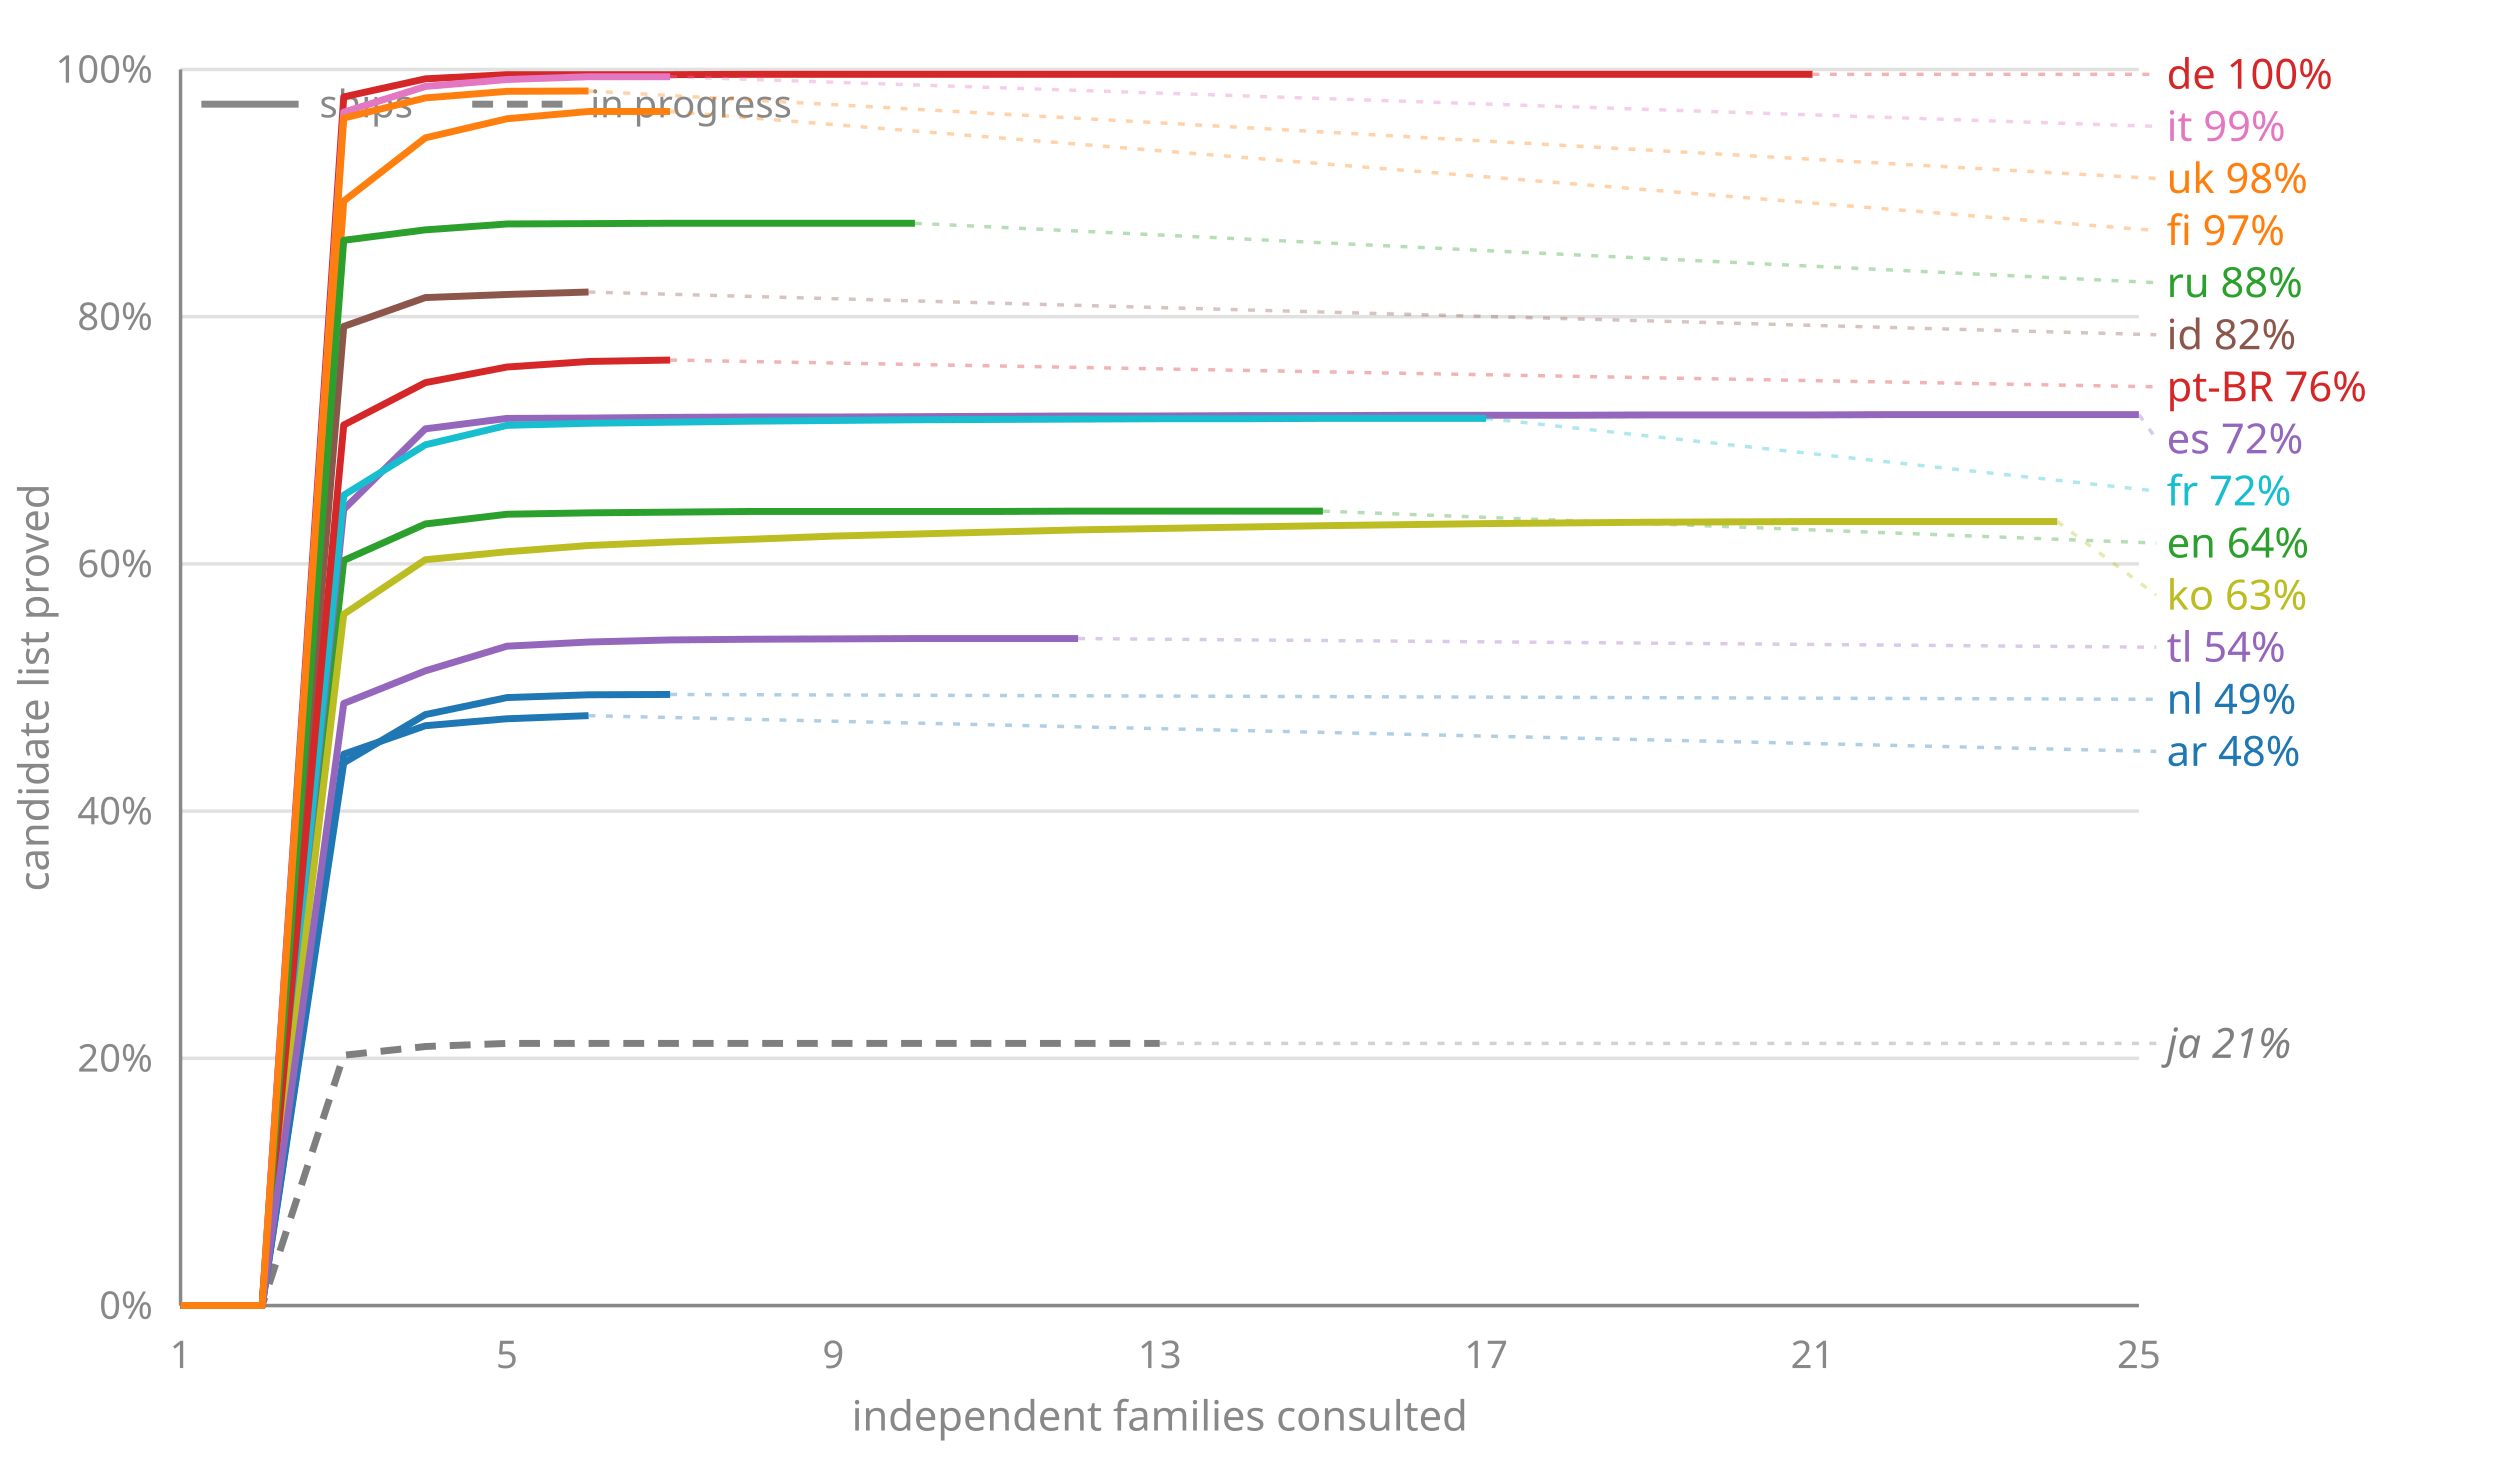
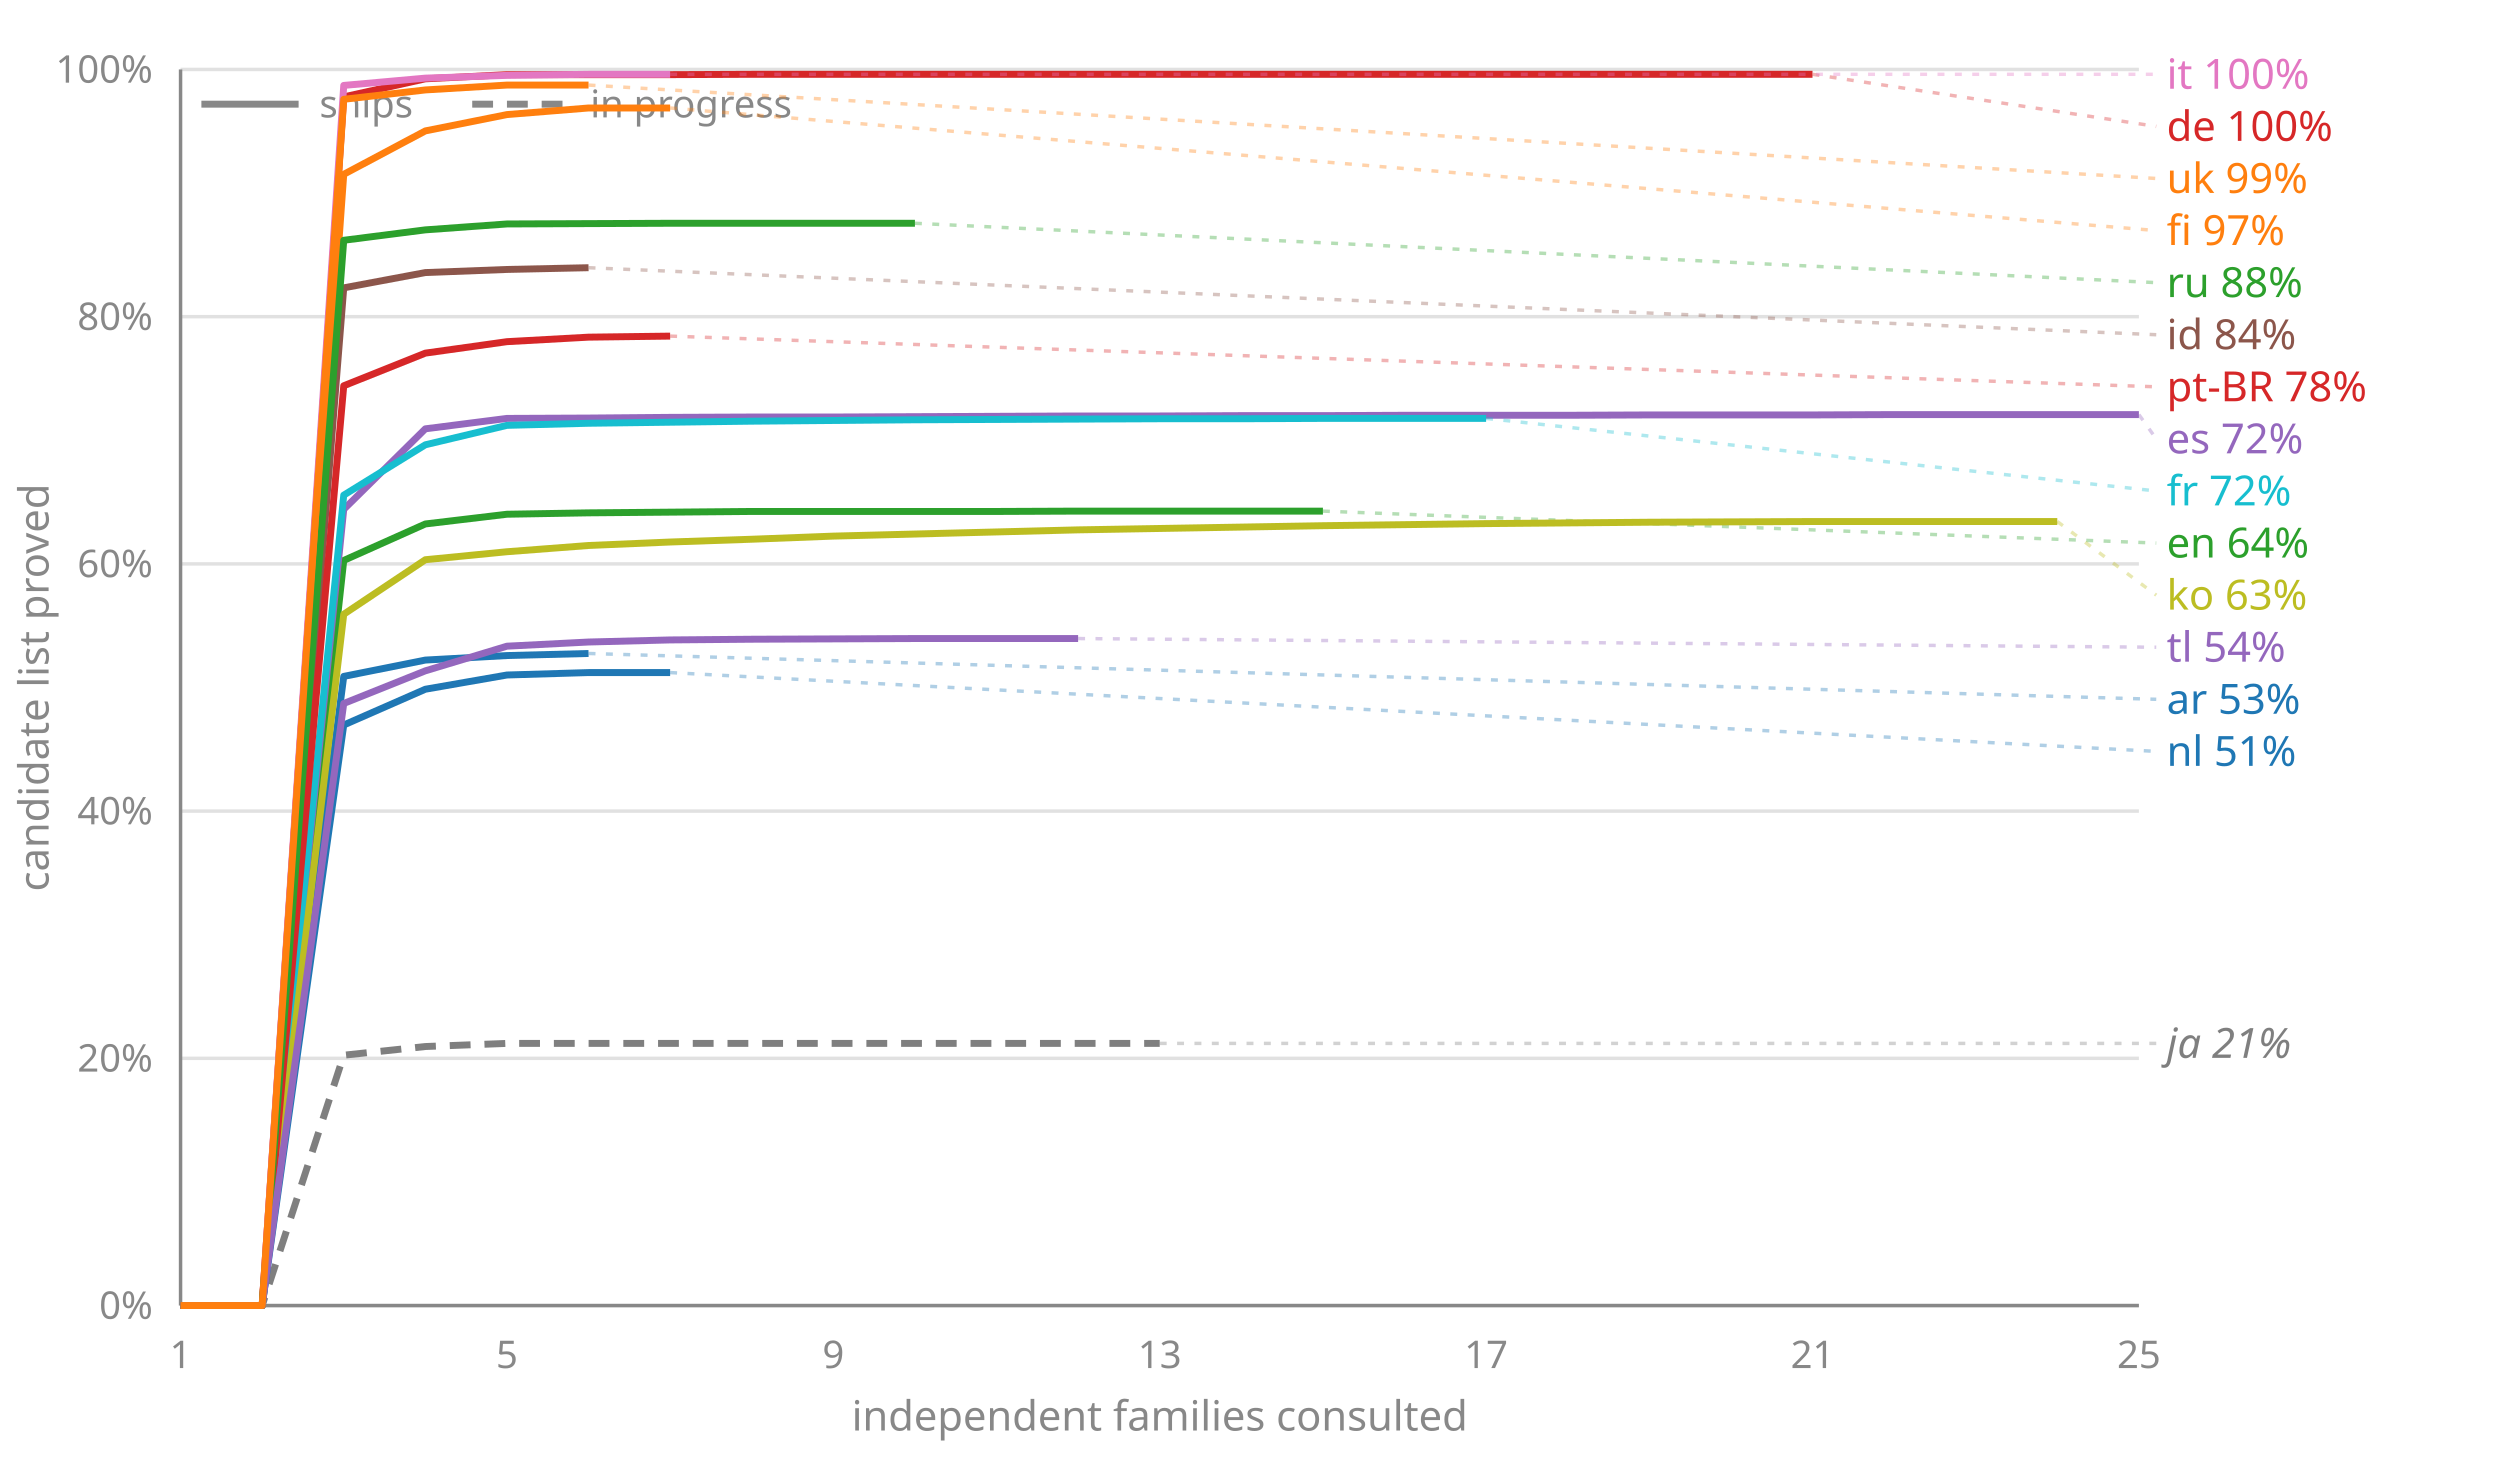
<svg xmlns="http://www.w3.org/2000/svg" width="720" height="420" viewBox="0 0 720 420" font-family="system-ui, sans-serif">
  <line x1="52" y1="376.0" x2="616" y2="376.0" stroke="#888" stroke-opacity="0.25" />
  <text x="44" y="376.0" fill="#888" font-size="11" text-anchor="end" dominant-baseline="middle">0%</text>
  <line x1="52" y1="304.8" x2="616" y2="304.8" stroke="#888" stroke-opacity="0.25" />
  <text x="44" y="304.8" fill="#888" font-size="11" text-anchor="end" dominant-baseline="middle">20%</text>
  <line x1="52" y1="233.6" x2="616" y2="233.6" stroke="#888" stroke-opacity="0.25" />
  <text x="44" y="233.6" fill="#888" font-size="11" text-anchor="end" dominant-baseline="middle">40%</text>
  <line x1="52" y1="162.4" x2="616" y2="162.4" stroke="#888" stroke-opacity="0.25" />
  <text x="44" y="162.4" fill="#888" font-size="11" text-anchor="end" dominant-baseline="middle">60%</text>
  <line x1="52" y1="91.2" x2="616" y2="91.2" stroke="#888" stroke-opacity="0.25" />
  <text x="44" y="91.2" fill="#888" font-size="11" text-anchor="end" dominant-baseline="middle">80%</text>
  <line x1="52" y1="20.0" x2="616" y2="20.0" stroke="#888" stroke-opacity="0.25" />
  <text x="44" y="20.0" fill="#888" font-size="11" text-anchor="end" dominant-baseline="middle">100%</text>
  <line x1="52" y1="20" x2="52" y2="376" stroke="#888" />
  <line x1="52" y1="376" x2="616" y2="376" stroke="#888" />
  <text x="52.0" y="394" fill="#888" font-size="11" text-anchor="middle">1</text>
  <text x="146.0" y="394" fill="#888" font-size="11" text-anchor="middle">5</text>
  <text x="240.0" y="394" fill="#888" font-size="11" text-anchor="middle">9</text>
  <text x="334.0" y="394" fill="#888" font-size="11" text-anchor="middle">13</text>
  <text x="428.0" y="394" fill="#888" font-size="11" text-anchor="middle">17</text>
  <text x="522.0" y="394" fill="#888" font-size="11" text-anchor="middle">21</text>
  <text x="616.0" y="394" fill="#888" font-size="11" text-anchor="middle">25</text>
  <text x="334" y="412" fill="#888" font-size="12" text-anchor="middle">independent families consulted</text>
  <text x="14" y="198" fill="#888" font-size="12" text-anchor="middle" transform="rotate(-90 14 198)">candidate list proved</text>
  <line x1="58" y1="30" x2="86" y2="30" stroke="#888" stroke-width="2" />
  <text x="92" y="30" fill="#888" font-size="11" dominant-baseline="middle">ships</text>
  <line x1="136" y1="30" x2="164" y2="30" stroke="#888" stroke-width="2" stroke-dasharray="6 4" />
  <text x="170" y="30" fill="#888" font-size="11" dominant-baseline="middle">in progress</text>
-   <polyline points="52.0,376.0 75.5,376.0 99.0,217.2 122.5,209.0 146.0,207.0 169.5,206.1" fill="none" stroke="#1f77b4" stroke-width="2" stroke-linejoin="round" />
-   <line x1="169.5" y1="206.1" x2="621" y2="216.4" stroke="#1f77b4" stroke-opacity="0.35" stroke-dasharray="2 3" />
-   <text x="624" y="216.4" fill="#1f77b4" font-size="12" dominant-baseline="middle">ar 48%</text>
+   <polyline points="52.0,376.0 75.5,376.0 99.0,194.8 122.5,190.1 146.0,188.8 169.5,188.2" fill="none" stroke="#1f77b4" stroke-width="2" stroke-linejoin="round" />
+   <line x1="169.5" y1="188.2" x2="621" y2="201.4" stroke="#1f77b4" stroke-opacity="0.35" stroke-dasharray="2 3" />
+   <text x="624" y="201.4" fill="#1f77b4" font-size="12" dominant-baseline="middle">ar 53%</text>
  <polyline points="52.0,376.0 75.5,376.0 99.0,27.9 122.5,22.7 146.0,21.5 169.5,21.5 193.0,21.5 216.5,21.4 240.0,21.4 263.5,21.4 287.0,21.4 310.5,21.4 334.0,21.4 357.5,21.4 381.0,21.4 404.5,21.4 428.0,21.4 451.5,21.4 475.0,21.4 498.5,21.4 522.0,21.4" fill="none" stroke="#d62728" stroke-width="2" stroke-linejoin="round" />
-   <line x1="522.0" y1="21.4" x2="621" y2="21.4" stroke="#d62728" stroke-opacity="0.35" stroke-dasharray="2 3" />
-   <text x="624" y="21.4" fill="#d62728" font-size="12" dominant-baseline="middle">de 100%</text>
+   <line x1="522.0" y1="21.4" x2="621" y2="36.4" stroke="#d62728" stroke-opacity="0.35" stroke-dasharray="2 3" />
+   <text x="624" y="36.4" fill="#d62728" font-size="12" dominant-baseline="middle">de 100%</text>
  <polyline points="52.0,376.0 75.5,376.0 99.0,161.4 122.5,150.9 146.0,148.1 169.5,147.7 193.0,147.5 216.5,147.3 240.0,147.3 263.5,147.3 287.0,147.3 310.5,147.2 334.0,147.2 357.5,147.2 381.0,147.2" fill="none" stroke="#2ca02c" stroke-width="2" stroke-linejoin="round" />
  <line x1="381.0" y1="147.2" x2="621" y2="156.4" stroke="#2ca02c" stroke-opacity="0.35" stroke-dasharray="2 3" />
  <text x="624" y="156.4" fill="#2ca02c" font-size="12" dominant-baseline="middle">en 64%</text>
  <polyline points="52.0,376.0 75.5,376.0 99.0,146.7 122.5,123.5 146.0,120.5 169.5,120.4 193.0,120.2 216.5,120.1 240.0,120.1 263.5,120.0 287.0,119.9 310.5,119.8 334.0,119.8 357.5,119.7 381.0,119.7 404.5,119.6 428.0,119.6 451.5,119.6 475.0,119.5 498.5,119.5 522.0,119.5 545.5,119.4 569.0,119.4 592.5,119.4 616.0,119.4" fill="none" stroke="#9467bd" stroke-width="2" stroke-linejoin="round" />
  <line x1="616.0" y1="119.4" x2="621" y2="126.4" stroke="#9467bd" stroke-opacity="0.35" stroke-dasharray="2 3" />
  <text x="624" y="126.4" fill="#9467bd" font-size="12" dominant-baseline="middle">es 72%</text>
-   <polyline points="52.0,376.0 75.5,376.0 99.0,57.9 122.5,39.7 146.0,34.2 169.5,32.1 193.0,32.1" fill="none" stroke="#ff7f0e" stroke-width="2" stroke-linejoin="round" />
-   <line x1="193.0" y1="32.1" x2="621" y2="66.4" stroke="#ff7f0e" stroke-opacity="0.35" stroke-dasharray="2 3" />
+   <polyline points="52.0,376.0 75.5,376.0 99.0,50.2 122.5,37.7 146.0,33.0 169.5,31.1 193.0,31.1" fill="none" stroke="#ff7f0e" stroke-width="2" stroke-linejoin="round" />
+   <line x1="193.0" y1="31.1" x2="621" y2="66.4" stroke="#ff7f0e" stroke-opacity="0.35" stroke-dasharray="2 3" />
  <text x="624" y="66.4" fill="#ff7f0e" font-size="12" dominant-baseline="middle">fi 97%</text>
  <polyline points="52.0,376.0 75.5,376.0 99.0,142.6 122.5,128.1 146.0,122.5 169.5,121.9 193.0,121.6 216.5,121.3 240.0,121.1 263.5,120.9 287.0,120.8 310.5,120.7 334.0,120.6 357.5,120.6 381.0,120.5 404.5,120.5 428.0,120.5" fill="none" stroke="#17becf" stroke-width="2" stroke-linejoin="round" />
  <line x1="428.0" y1="120.5" x2="621" y2="141.4" stroke="#17becf" stroke-opacity="0.35" stroke-dasharray="2 3" />
  <text x="624" y="141.4" fill="#17becf" font-size="12" dominant-baseline="middle">fr 72%</text>
-   <polyline points="52.0,376.0 75.5,376.0 99.0,94.0 122.5,85.7 146.0,84.8 169.5,84.1" fill="none" stroke="#8c564b" stroke-width="2" stroke-linejoin="round" />
-   <line x1="169.5" y1="84.1" x2="621" y2="96.4" stroke="#8c564b" stroke-opacity="0.35" stroke-dasharray="2 3" />
-   <text x="624" y="96.4" fill="#8c564b" font-size="12" dominant-baseline="middle">id 82%</text>
-   <polyline points="52.0,376.0 75.5,376.0 99.0,32.3 122.5,24.9 146.0,22.9 169.5,22.1 193.0,22.1" fill="none" stroke="#e377c2" stroke-width="2" stroke-linejoin="round" />
-   <line x1="193.0" y1="22.1" x2="621" y2="36.4" stroke="#e377c2" stroke-opacity="0.35" stroke-dasharray="2 3" />
-   <text x="624" y="36.4" fill="#e377c2" font-size="12" dominant-baseline="middle">it 99%</text>
+   <polyline points="52.0,376.0 75.5,376.0 99.0,82.9 122.5,78.5 146.0,77.6 169.5,77.1" fill="none" stroke="#8c564b" stroke-width="2" stroke-linejoin="round" />
+   <line x1="169.5" y1="77.1" x2="621" y2="96.4" stroke="#8c564b" stroke-opacity="0.35" stroke-dasharray="2 3" />
+   <text x="624" y="96.4" fill="#8c564b" font-size="12" dominant-baseline="middle">id 84%</text>
+   <polyline points="52.0,376.0 75.5,376.0 99.0,24.6 122.5,22.5 146.0,21.7 169.5,21.4 193.0,21.4" fill="none" stroke="#e377c2" stroke-width="2" stroke-linejoin="round" />
+   <line x1="193.0" y1="21.4" x2="621" y2="21.4" stroke="#e377c2" stroke-opacity="0.35" stroke-dasharray="2 3" />
+   <text x="624" y="21.4" fill="#e377c2" font-size="12" dominant-baseline="middle">it 100%</text>
  <polyline points="52.0,376.0 75.5,376.0 99.0,303.9 122.5,301.4 146.0,300.5 169.5,300.5 193.0,300.5 216.5,300.5 240.0,300.5 263.5,300.5 287.0,300.5 310.5,300.5 334.0,300.5" fill="none" stroke="#7f7f7f" stroke-width="2" stroke-linejoin="round" stroke-dasharray="6 4" />
  <line x1="334.0" y1="300.5" x2="621" y2="300.5" stroke="#7f7f7f" stroke-opacity="0.35" stroke-dasharray="2 3" />
  <text x="624" y="300.5" fill="#7f7f7f" font-size="12" dominant-baseline="middle" font-style="italic">ja 21%</text>
  <polyline points="52.0,376.0 75.5,376.0 99.0,176.9 122.5,161.2 146.0,158.9 169.5,157.1 193.0,156.1 216.5,155.3 240.0,154.4 263.5,153.8 287.0,153.2 310.5,152.6 334.0,152.2 357.5,151.8 381.0,151.4 404.5,151.1 428.0,150.8 451.5,150.6 475.0,150.4 498.5,150.3 522.0,150.2 545.5,150.2 569.0,150.2 592.5,150.2" fill="none" stroke="#bcbd22" stroke-width="2" stroke-linejoin="round" />
  <line x1="592.5" y1="150.2" x2="621" y2="171.4" stroke="#bcbd22" stroke-opacity="0.35" stroke-dasharray="2 3" />
  <text x="624" y="171.4" fill="#bcbd22" font-size="12" dominant-baseline="middle">ko 63%</text>
-   <polyline points="52.0,376.0 75.5,376.0 99.0,219.7 122.5,205.8 146.0,200.9 169.5,200.1 193.0,200.0" fill="none" stroke="#1f77b4" stroke-width="2" stroke-linejoin="round" />
-   <line x1="193.0" y1="200.0" x2="621" y2="201.4" stroke="#1f77b4" stroke-opacity="0.35" stroke-dasharray="2 3" />
-   <text x="624" y="201.4" fill="#1f77b4" font-size="12" dominant-baseline="middle">nl 49%</text>
-   <polyline points="52.0,376.0 75.5,376.0 99.0,122.4 122.5,110.2 146.0,105.7 169.5,104.1 193.0,103.7" fill="none" stroke="#d62728" stroke-width="2" stroke-linejoin="round" />
-   <line x1="193.0" y1="103.7" x2="621" y2="111.4" stroke="#d62728" stroke-opacity="0.35" stroke-dasharray="2 3" />
-   <text x="624" y="111.4" fill="#d62728" font-size="12" dominant-baseline="middle">pt-BR 76%</text>
+   <polyline points="52.0,376.0 75.5,376.0 99.0,208.8 122.5,198.5 146.0,194.4 169.5,193.7 193.0,193.7" fill="none" stroke="#1f77b4" stroke-width="2" stroke-linejoin="round" />
+   <line x1="193.0" y1="193.7" x2="621" y2="216.4" stroke="#1f77b4" stroke-opacity="0.35" stroke-dasharray="2 3" />
+   <text x="624" y="216.4" fill="#1f77b4" font-size="12" dominant-baseline="middle">nl 51%</text>
+   <polyline points="52.0,376.0 75.5,376.0 99.0,111.1 122.5,101.7 146.0,98.4 169.5,97.1 193.0,96.8" fill="none" stroke="#d62728" stroke-width="2" stroke-linejoin="round" />
+   <line x1="193.0" y1="96.8" x2="621" y2="111.4" stroke="#d62728" stroke-opacity="0.35" stroke-dasharray="2 3" />
+   <text x="624" y="111.4" fill="#d62728" font-size="12" dominant-baseline="middle">pt-BR 78%</text>
  <polyline points="52.0,376.0 75.5,376.0 99.0,69.2 122.5,66.2 146.0,64.5 169.5,64.4 193.0,64.3 216.5,64.3 240.0,64.3 263.5,64.3" fill="none" stroke="#2ca02c" stroke-width="2" stroke-linejoin="round" />
  <line x1="263.5" y1="64.3" x2="621" y2="81.4" stroke="#2ca02c" stroke-opacity="0.35" stroke-dasharray="2 3" />
  <text x="624" y="81.4" fill="#2ca02c" font-size="12" dominant-baseline="middle">ru 88%</text>
  <polyline points="52.0,376.0 75.5,376.0 99.0,202.6 122.5,193.2 146.0,186.1 169.5,184.9 193.0,184.3 216.5,184.1 240.0,184.0 263.5,183.9 287.0,183.9 310.5,183.9" fill="none" stroke="#9467bd" stroke-width="2" stroke-linejoin="round" />
  <line x1="310.5" y1="183.9" x2="621" y2="186.4" stroke="#9467bd" stroke-opacity="0.35" stroke-dasharray="2 3" />
  <text x="624" y="186.4" fill="#9467bd" font-size="12" dominant-baseline="middle">tl 54%</text>
-   <polyline points="52.0,376.0 75.5,376.0 99.0,34.0 122.5,28.2 146.0,26.3 169.5,26.2" fill="none" stroke="#ff7f0e" stroke-width="2" stroke-linejoin="round" />
-   <line x1="169.5" y1="26.2" x2="621" y2="51.4" stroke="#ff7f0e" stroke-opacity="0.35" stroke-dasharray="2 3" />
-   <text x="624" y="51.4" fill="#ff7f0e" font-size="12" dominant-baseline="middle">uk 98%</text>
+   <polyline points="52.0,376.0 75.5,376.0 99.0,28.6 122.5,25.9 146.0,24.5 169.5,24.5" fill="none" stroke="#ff7f0e" stroke-width="2" stroke-linejoin="round" />
+   <line x1="169.5" y1="24.5" x2="621" y2="51.4" stroke="#ff7f0e" stroke-opacity="0.35" stroke-dasharray="2 3" />
+   <text x="624" y="51.4" fill="#ff7f0e" font-size="12" dominant-baseline="middle">uk 99%</text>
</svg>
